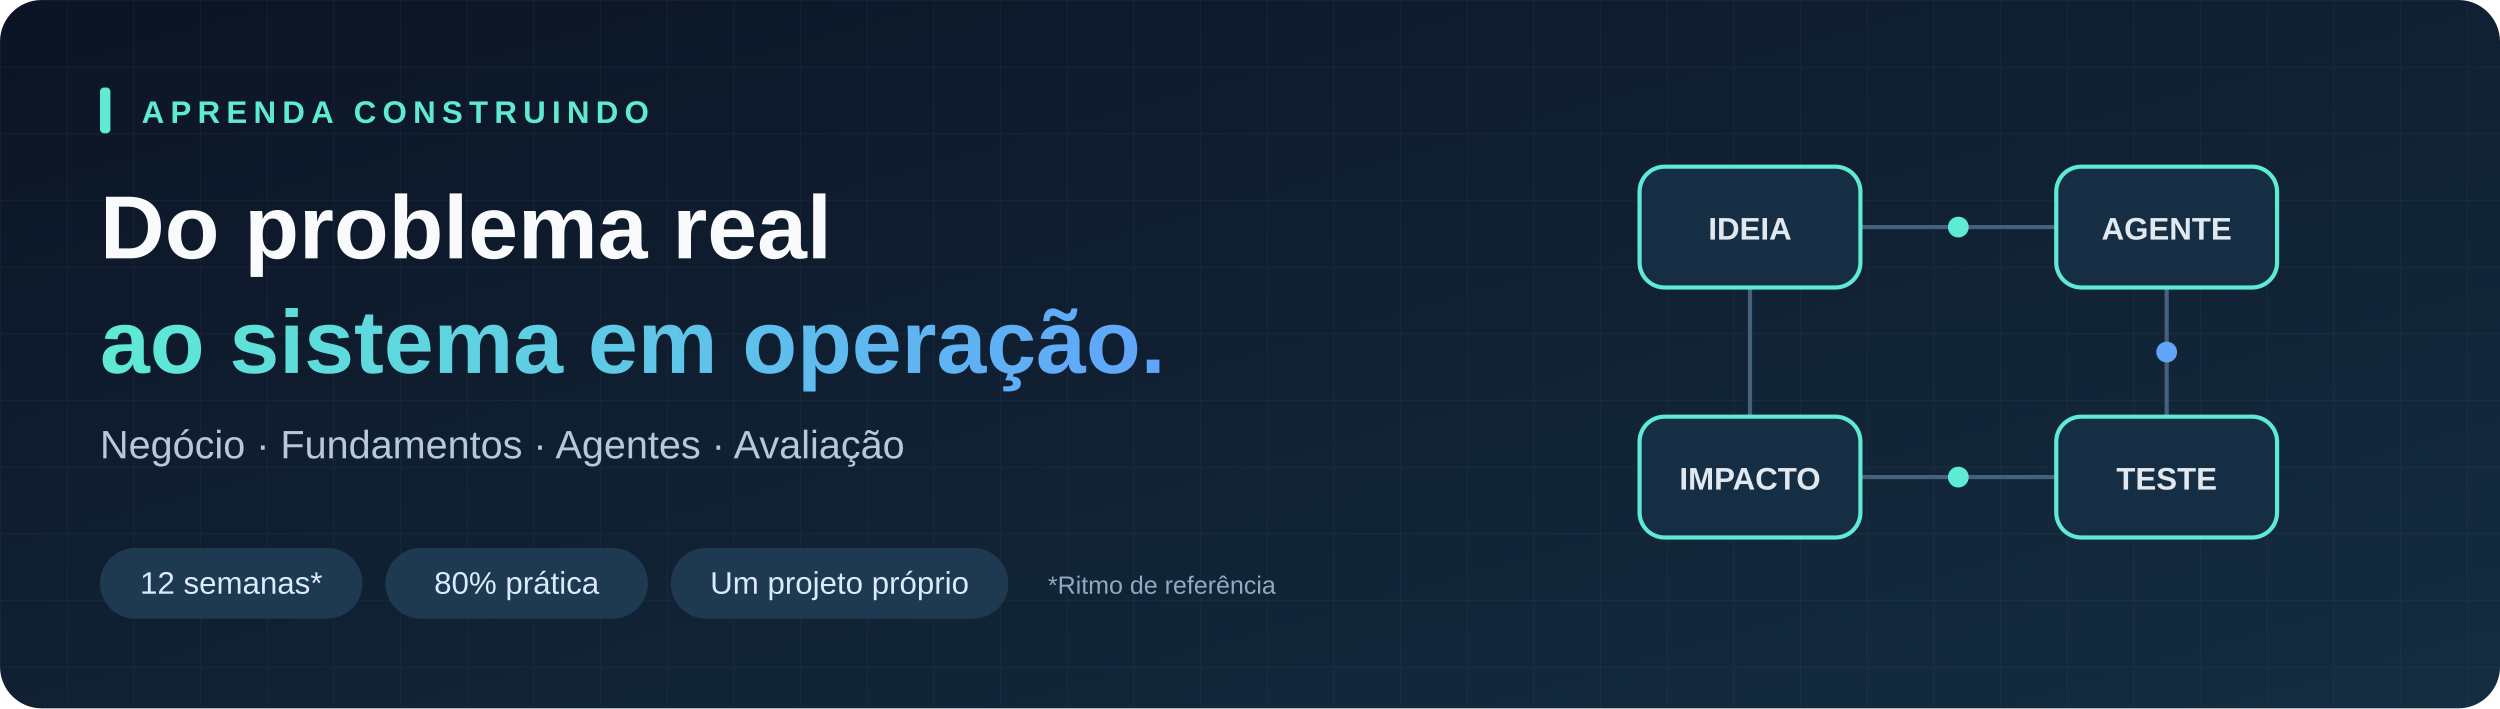
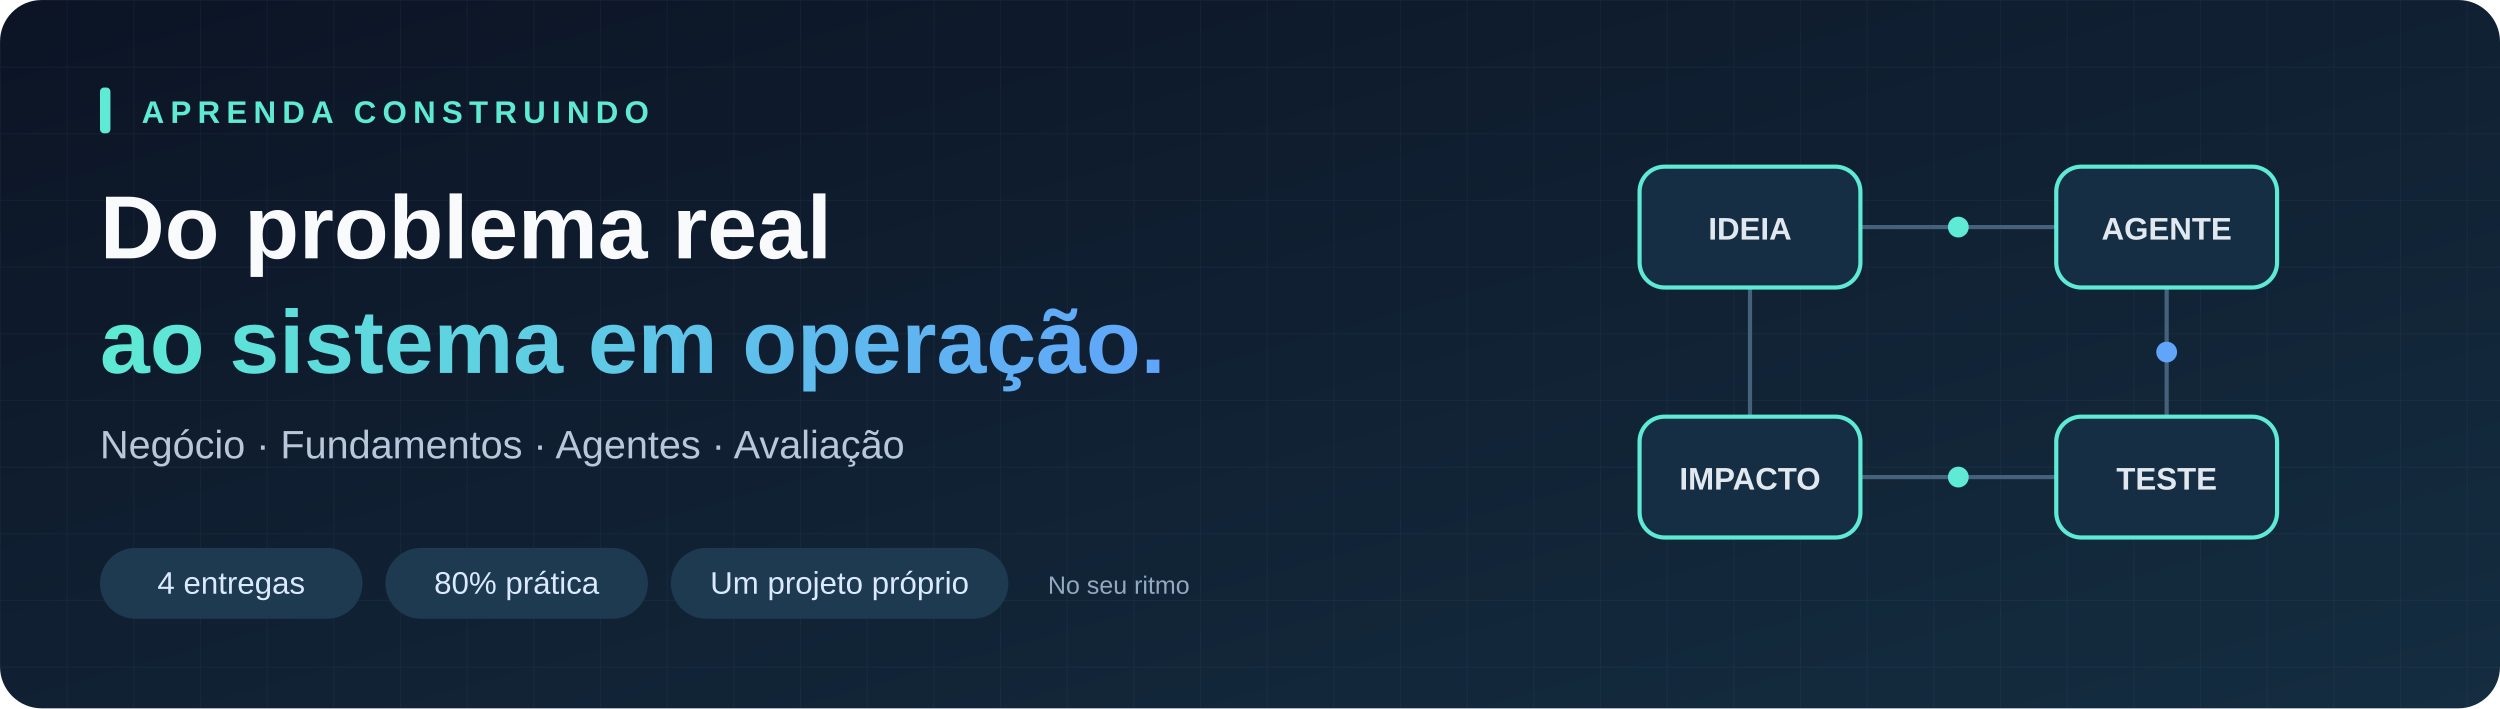
<svg xmlns="http://www.w3.org/2000/svg" width="1200" height="340" viewBox="0 0 1200 340" role="img" aria-labelledby="title desc">
  <defs>
    <linearGradient id="bg" x2="1" y2="1">
      <stop stop-color="#0c1425" />
      <stop offset="1" stop-color="#142d40" />
    </linearGradient>
    <linearGradient id="accent">
      <stop stop-color="#5eead4" />
      <stop offset="1" stop-color="#60a5fa" />
    </linearGradient>
    <pattern id="grid" width="32" height="32" patternUnits="userSpaceOnUse">
      <path d="M 32 0 L 0 0 0 32" fill="none" stroke="#94a3b8" stroke-opacity=".06" />
    </pattern>
  </defs>
  <rect width="1200" height="340" rx="20" fill="url(#bg)" />
  <rect width="1200" height="340" rx="20" fill="url(#grid)" />
  <rect x="48" y="42" width="5" height="22" rx="2" fill="#5eead4" />
  <g font-family="Arial,Helvetica,sans-serif">
    <text x="68" y="59" font-size="15" font-weight="700" letter-spacing="3" fill="#5eead4">APRENDA CONSTRUINDO</text>
    <text x="48" y="124" font-size="43" font-weight="700" fill="#f8fafc">Do problema real</text>
    <text x="48" y="179" font-size="43" font-weight="700" fill="url(#accent)">ao sistema em operação.</text>
    <text x="48" y="220" font-size="19" fill="#b8c8da">Negócio · Fundamentos · Agentes · Avaliação</text>
    <g font-size="15" fill="#dbeafe">
      <rect x="48" y="263" width="126" height="34" rx="17" fill="#1e3a50" />
-       <text x="111" y="285" text-anchor="middle">12 semanas*</text>
+       <text x="111" y="285" text-anchor="middle">4 entregas</text>
      <rect x="185" y="263" width="126" height="34" rx="17" fill="#1e3a50" />
      <text x="248" y="285" text-anchor="middle">80% prática</text>
      <rect x="322" y="263" width="162" height="34" rx="17" fill="#1e3a50" />
      <text x="403" y="285" text-anchor="middle">Um projeto próprio</text>
    </g>
-     <text x="503" y="285" font-size="12" fill="#93a9c0">*Ritmo de referência</text>
+     <text x="503" y="285" font-size="12" fill="#93a9c0">No seu ritmo</text>
    <path d="M840 109 H1040 V229 H840 Z" fill="none" stroke="#45617b" stroke-width="2" />
    <g fill="#152e43" stroke="#5eead4" stroke-width="2">
      <rect x="787" y="80" width="106" height="58" rx="12" />
      <rect x="987" y="80" width="106" height="58" rx="12" />
      <rect x="987" y="200" width="106" height="58" rx="12" />
      <rect x="787" y="200" width="106" height="58" rx="12" />
    </g>
    <g text-anchor="middle" font-size="15" font-weight="700" fill="#e2e8f0">
      <text x="840" y="115">IDEIA</text>
      <text x="1040" y="115">AGENTE</text>
      <text x="1040" y="235">TESTE</text>
      <text x="840" y="235">IMPACTO</text>
    </g>
    <circle cx="940" cy="109" r="5" fill="#5eead4" />
    <circle cx="1040" cy="169" r="5" fill="#60a5fa" />
    <circle cx="940" cy="229" r="5" fill="#5eead4" />
  </g>
</svg>
